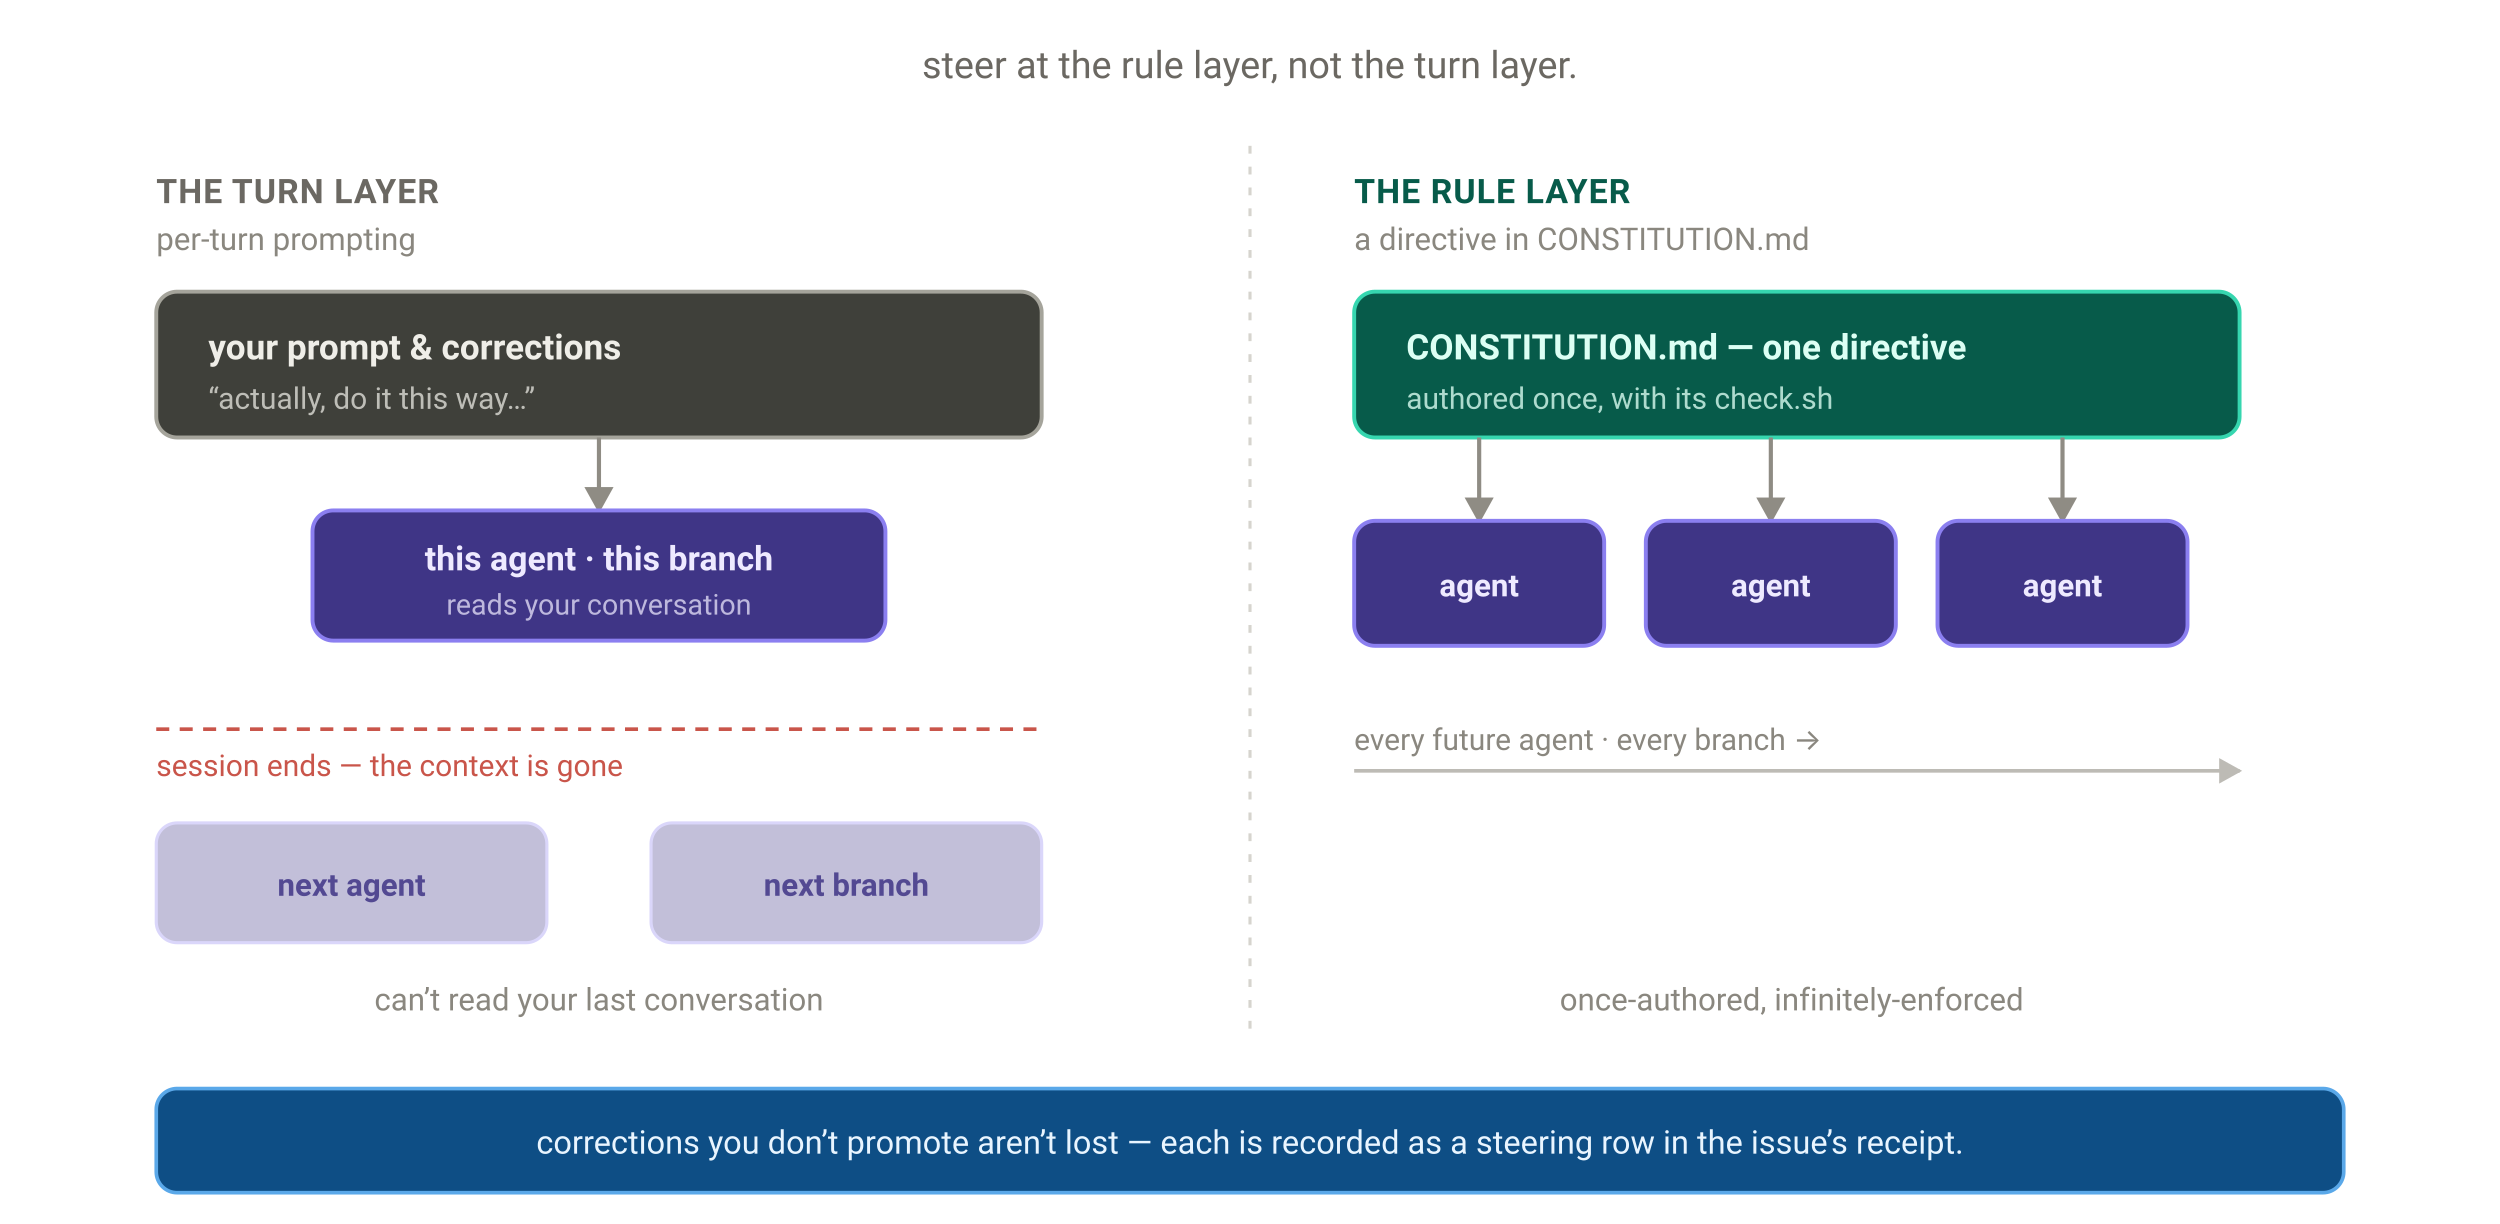
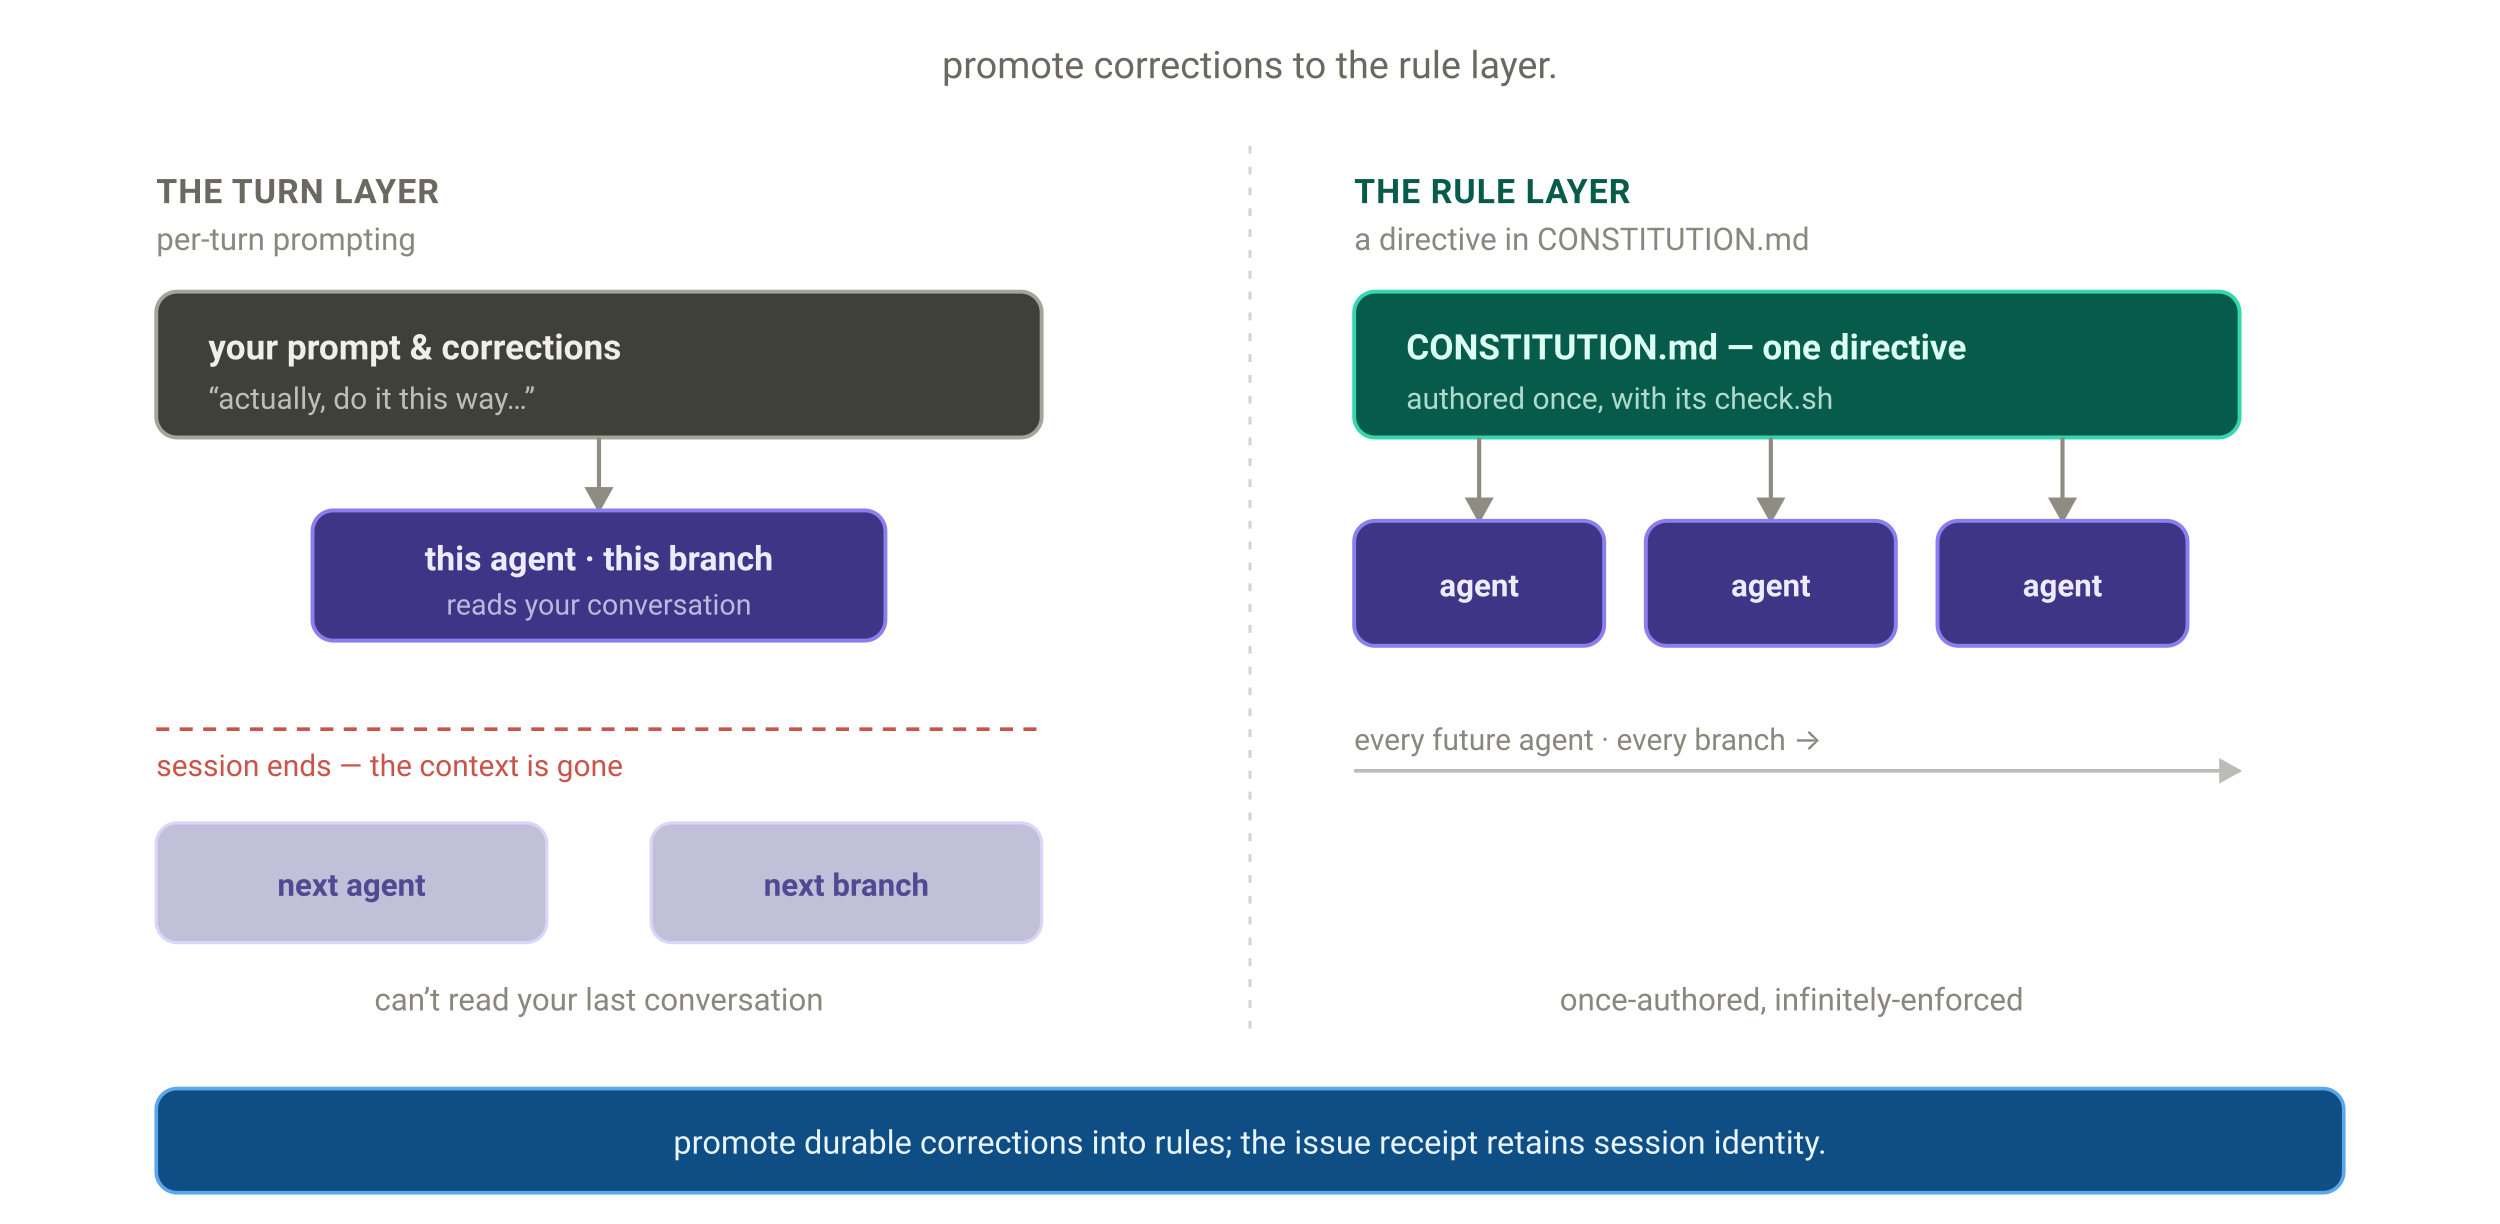
<svg xmlns="http://www.w3.org/2000/svg" viewBox="0 0 960 470" role="img" font-family="system-ui, -apple-system, Segoe UI, Roboto, sans-serif">
  <defs>
    <marker id="rl-arw" viewBox="0 0 10 10" refX="8" refY="5" markerWidth="7" markerHeight="7" orient="auto-start-reverse">
      <path d="M0,0 L9,5 L0,10 z" fill="#8f8c84" />
    </marker>
    <marker id="rl-arw-faint" viewBox="0 0 10 10" refX="8" refY="5" markerWidth="7" markerHeight="7" orient="auto-start-reverse">
      <path d="M0,0 L9,5 L0,10 z" fill="#bdbbb5" />
    </marker>
  </defs>
-   <text x="480" y="30" text-anchor="middle" font-size="14.5" fill="#6b6862">steer at the rule layer, not the turn layer.</text>
+   <text x="480" y="30" text-anchor="middle" font-size="14.5" fill="#6b6862">promote corrections to the rule layer.</text>
  <line x1="480" y1="56" x2="480" y2="400" stroke="#d6d4ce" stroke-width="1.2" stroke-dasharray="3 5" />
  <text x="60" y="78" font-size="13" font-weight="700" fill="#6b6862" letter-spacing="0.4">THE TURN LAYER</text>
  <text x="60" y="96" font-size="12" fill="#8a877f">per-turn prompting</text>
  <rect x="60" y="112" width="340" height="56" rx="8" fill="#3f403a" stroke="#a5a49b" stroke-width="1.5" />
  <text x="80" y="138" font-size="13.5" font-weight="700" fill="#efeee8">your prompt &amp; corrections</text>
  <text x="80" y="157" font-size="11.5" fill="#efeee8" opacity="0.72">“actually, do it this way…”</text>
  <line x1="230" y1="168" x2="230" y2="196" stroke="#8f8c84" stroke-width="1.6" marker-end="url(#rl-arw)" />
  <rect x="120" y="196" width="220" height="50" rx="8" fill="#3f3586" stroke="#8b7ff0" stroke-width="1.5" />
  <text x="230" y="219" text-anchor="middle" font-size="13" font-weight="700" fill="#eeeaff">this agent · this branch</text>
  <text x="230" y="236" text-anchor="middle" font-size="11" fill="#eeeaff" opacity="0.72">reads your conversation</text>
  <line x1="60" y1="280" x2="400" y2="280" stroke="#c9554a" stroke-width="1.4" stroke-dasharray="5 4" />
  <text x="60" y="298" font-size="11.5" fill="#c9554a">session ends — the context is gone</text>
  <rect x="60" y="316" width="150" height="46" rx="8" fill="#3f3586" stroke="#8b7ff0" stroke-width="1.2" opacity="0.32" />
  <text x="135" y="344" text-anchor="middle" font-size="12" font-weight="700" fill="#3f3586" opacity="0.85">next agent</text>
  <rect x="250" y="316" width="150" height="46" rx="8" fill="#3f3586" stroke="#8b7ff0" stroke-width="1.2" opacity="0.32" />
  <text x="325" y="344" text-anchor="middle" font-size="12" font-weight="700" fill="#3f3586" opacity="0.85">next branch</text>
  <text x="230" y="388" text-anchor="middle" font-size="12" fill="#8a877f">can’t read your last conversation</text>
  <text x="520" y="78" font-size="13" font-weight="700" fill="#075b4a" letter-spacing="0.4">THE RULE LAYER</text>
  <text x="520" y="96" font-size="12" fill="#8a877f">a directive in CONSTITUTION.md</text>
  <rect x="520" y="112" width="340" height="56" rx="8" fill="#075b4a" stroke="#36d6af" stroke-width="1.5" />
  <text x="540" y="138" font-size="13.5" font-weight="700" fill="#dcfff4">CONSTITUTION.md — one directive</text>
  <text x="540" y="157" font-size="11.5" fill="#dcfff4" opacity="0.78">authored once, with its check.sh</text>
  <line x1="568" y1="168" x2="568" y2="200" stroke="#8f8c84" stroke-width="1.6" marker-end="url(#rl-arw)" />
  <line x1="680" y1="168" x2="680" y2="200" stroke="#8f8c84" stroke-width="1.6" marker-end="url(#rl-arw)" />
  <line x1="792" y1="168" x2="792" y2="200" stroke="#8f8c84" stroke-width="1.6" marker-end="url(#rl-arw)" />
  <rect x="520" y="200" width="96" height="48" rx="8" fill="#3f3586" stroke="#8b7ff0" stroke-width="1.5" />
  <text x="568" y="229" text-anchor="middle" font-size="12" font-weight="700" fill="#eeeaff">agent</text>
  <rect x="632" y="200" width="96" height="48" rx="8" fill="#3f3586" stroke="#8b7ff0" stroke-width="1.5" />
  <text x="680" y="229" text-anchor="middle" font-size="12" font-weight="700" fill="#eeeaff">agent</text>
  <rect x="744" y="200" width="96" height="48" rx="8" fill="#3f3586" stroke="#8b7ff0" stroke-width="1.5" />
  <text x="792" y="229" text-anchor="middle" font-size="12" font-weight="700" fill="#eeeaff">agent</text>
  <line x1="520" y1="296" x2="860" y2="296" stroke="#bdbbb5" stroke-width="1.4" marker-end="url(#rl-arw-faint)" />
  <text x="520" y="288" font-size="11.5" fill="#8a877f">every future agent · every branch →</text>
  <text x="688" y="388" text-anchor="middle" font-size="12" fill="#8a877f">once-authored, infinitely-enforced</text>
  <rect x="60" y="418" width="840" height="40" rx="8" fill="#0e4e85" stroke="#5aa8e9" stroke-width="1.4" />
-   <text x="480" y="443" text-anchor="middle" font-size="12.5" fill="#e9f5ff">corrections you don’t promote aren’t lost — each is recorded as a steering row in the issue’s receipt.</text>
+   <text x="480" y="443" text-anchor="middle" font-size="12.5" fill="#e9f5ff">promote durable corrections into rules; the issue receipt retains session identity.</text>
</svg>
